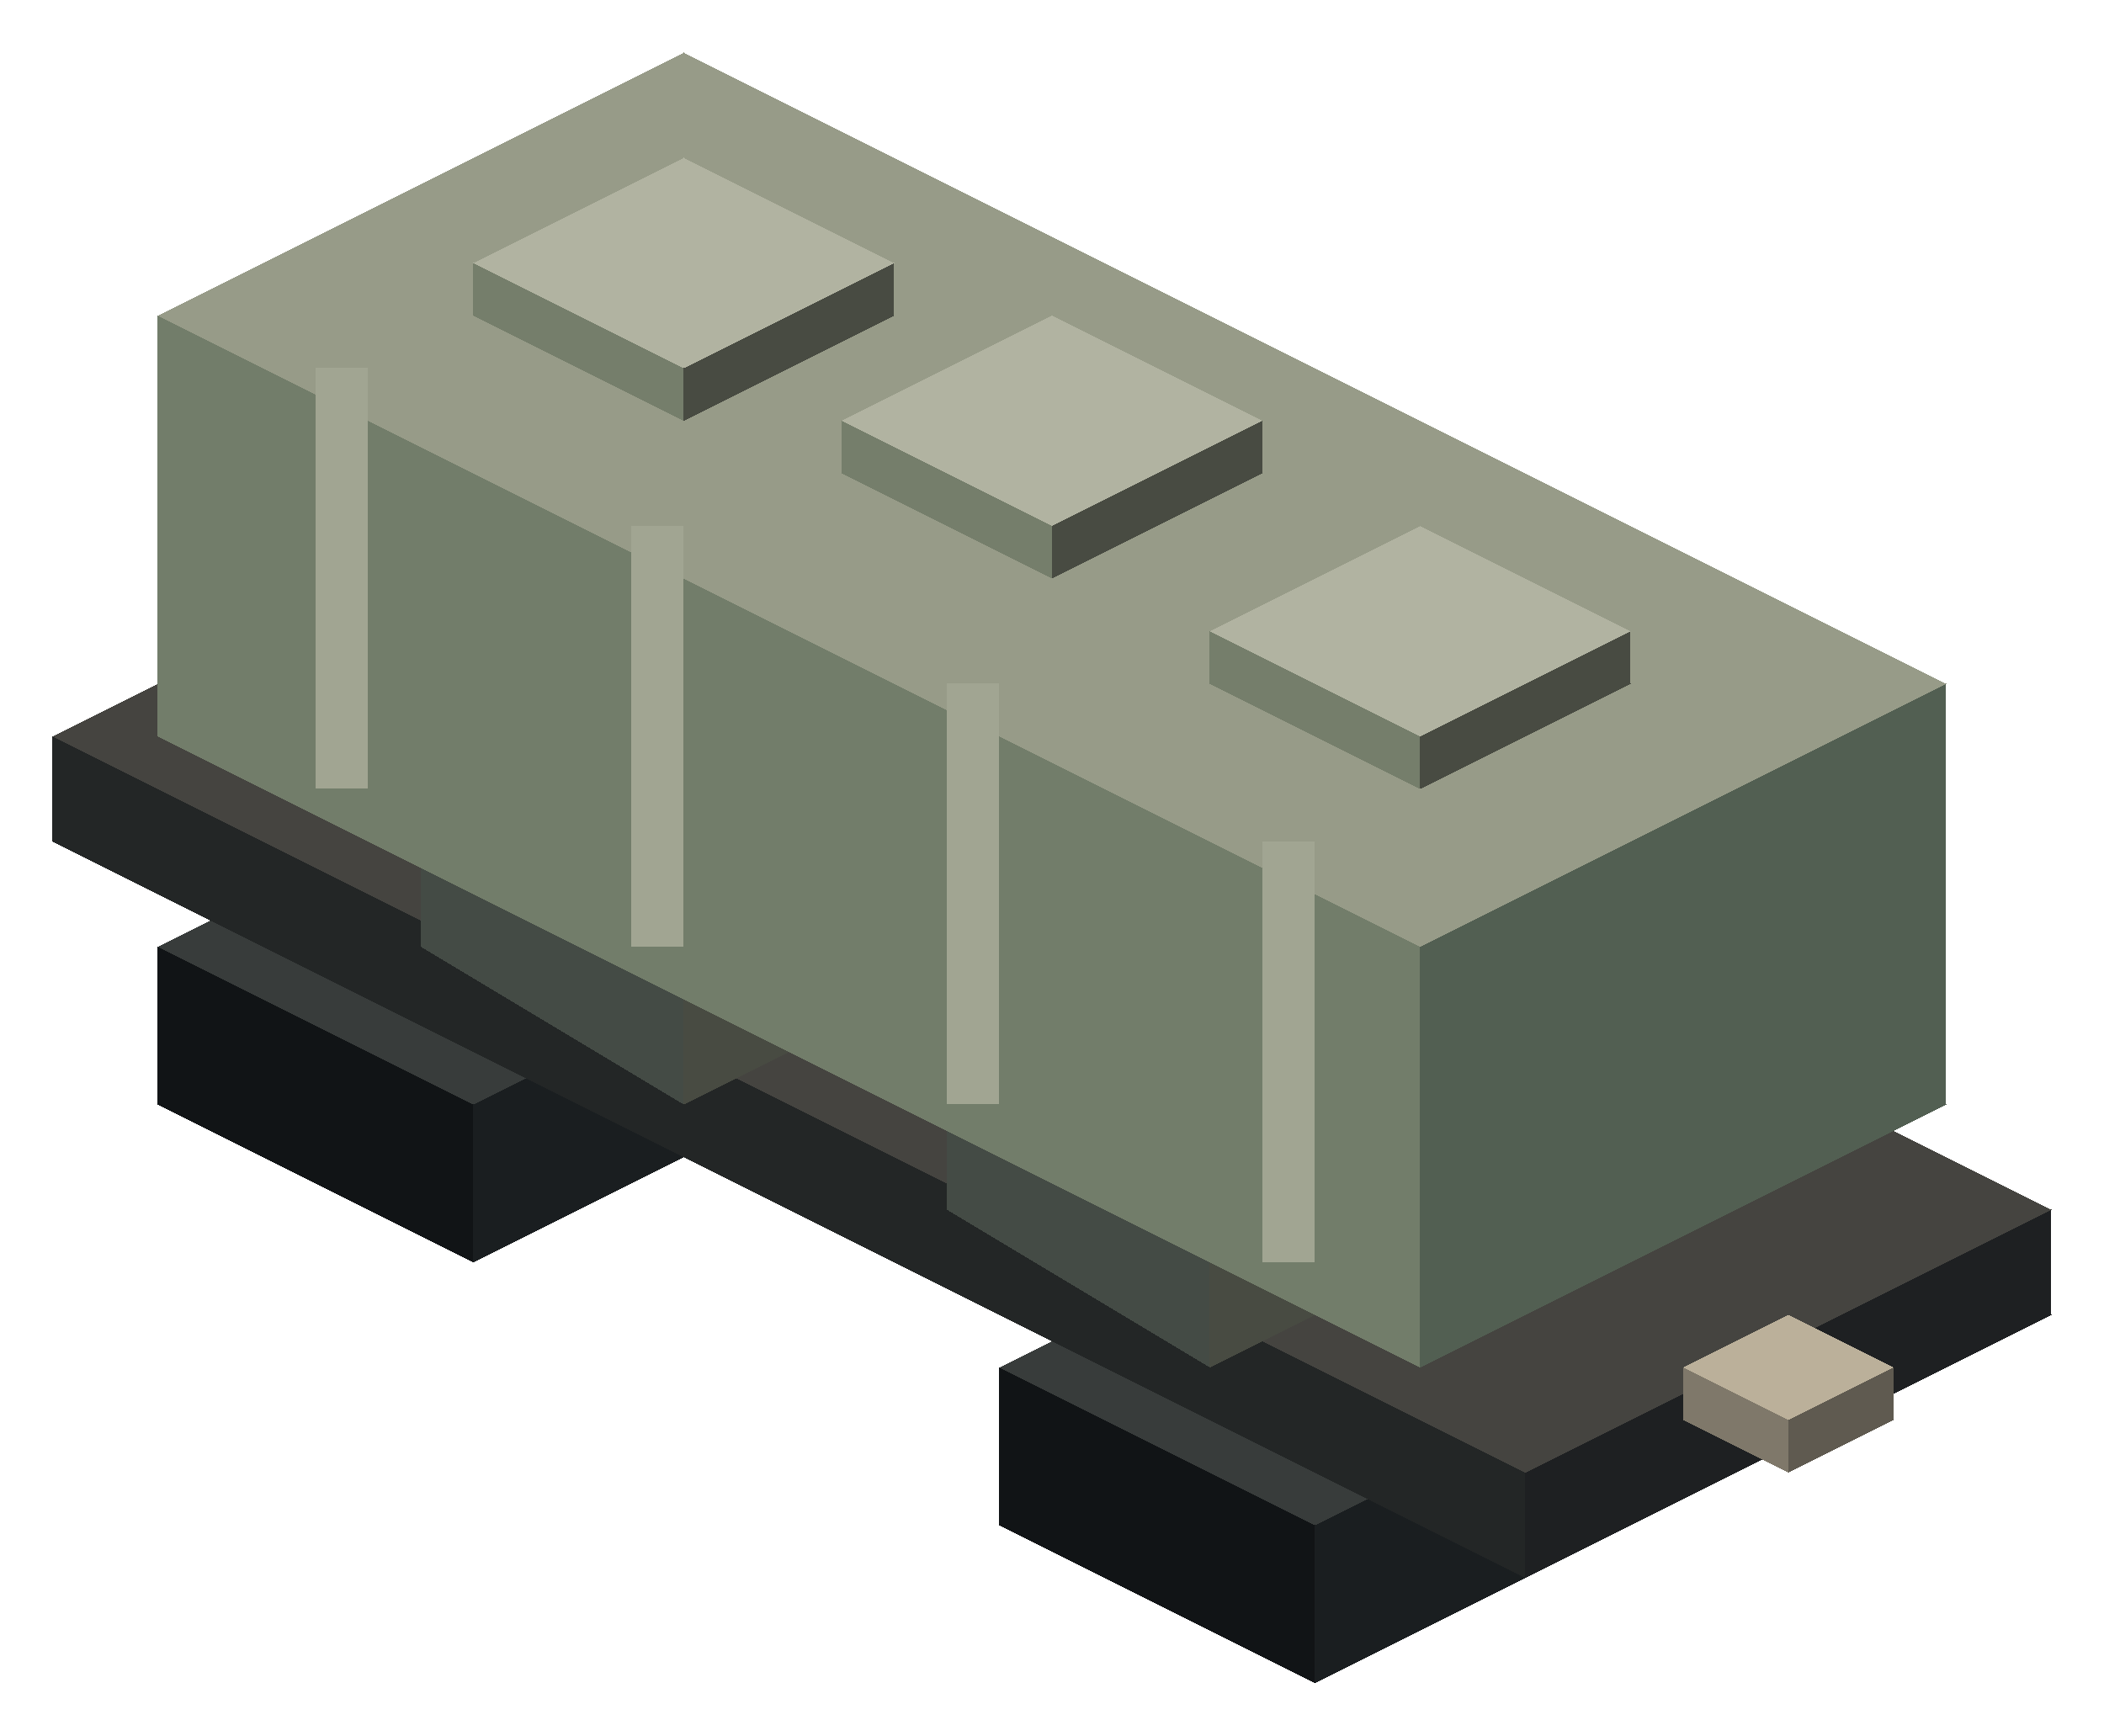
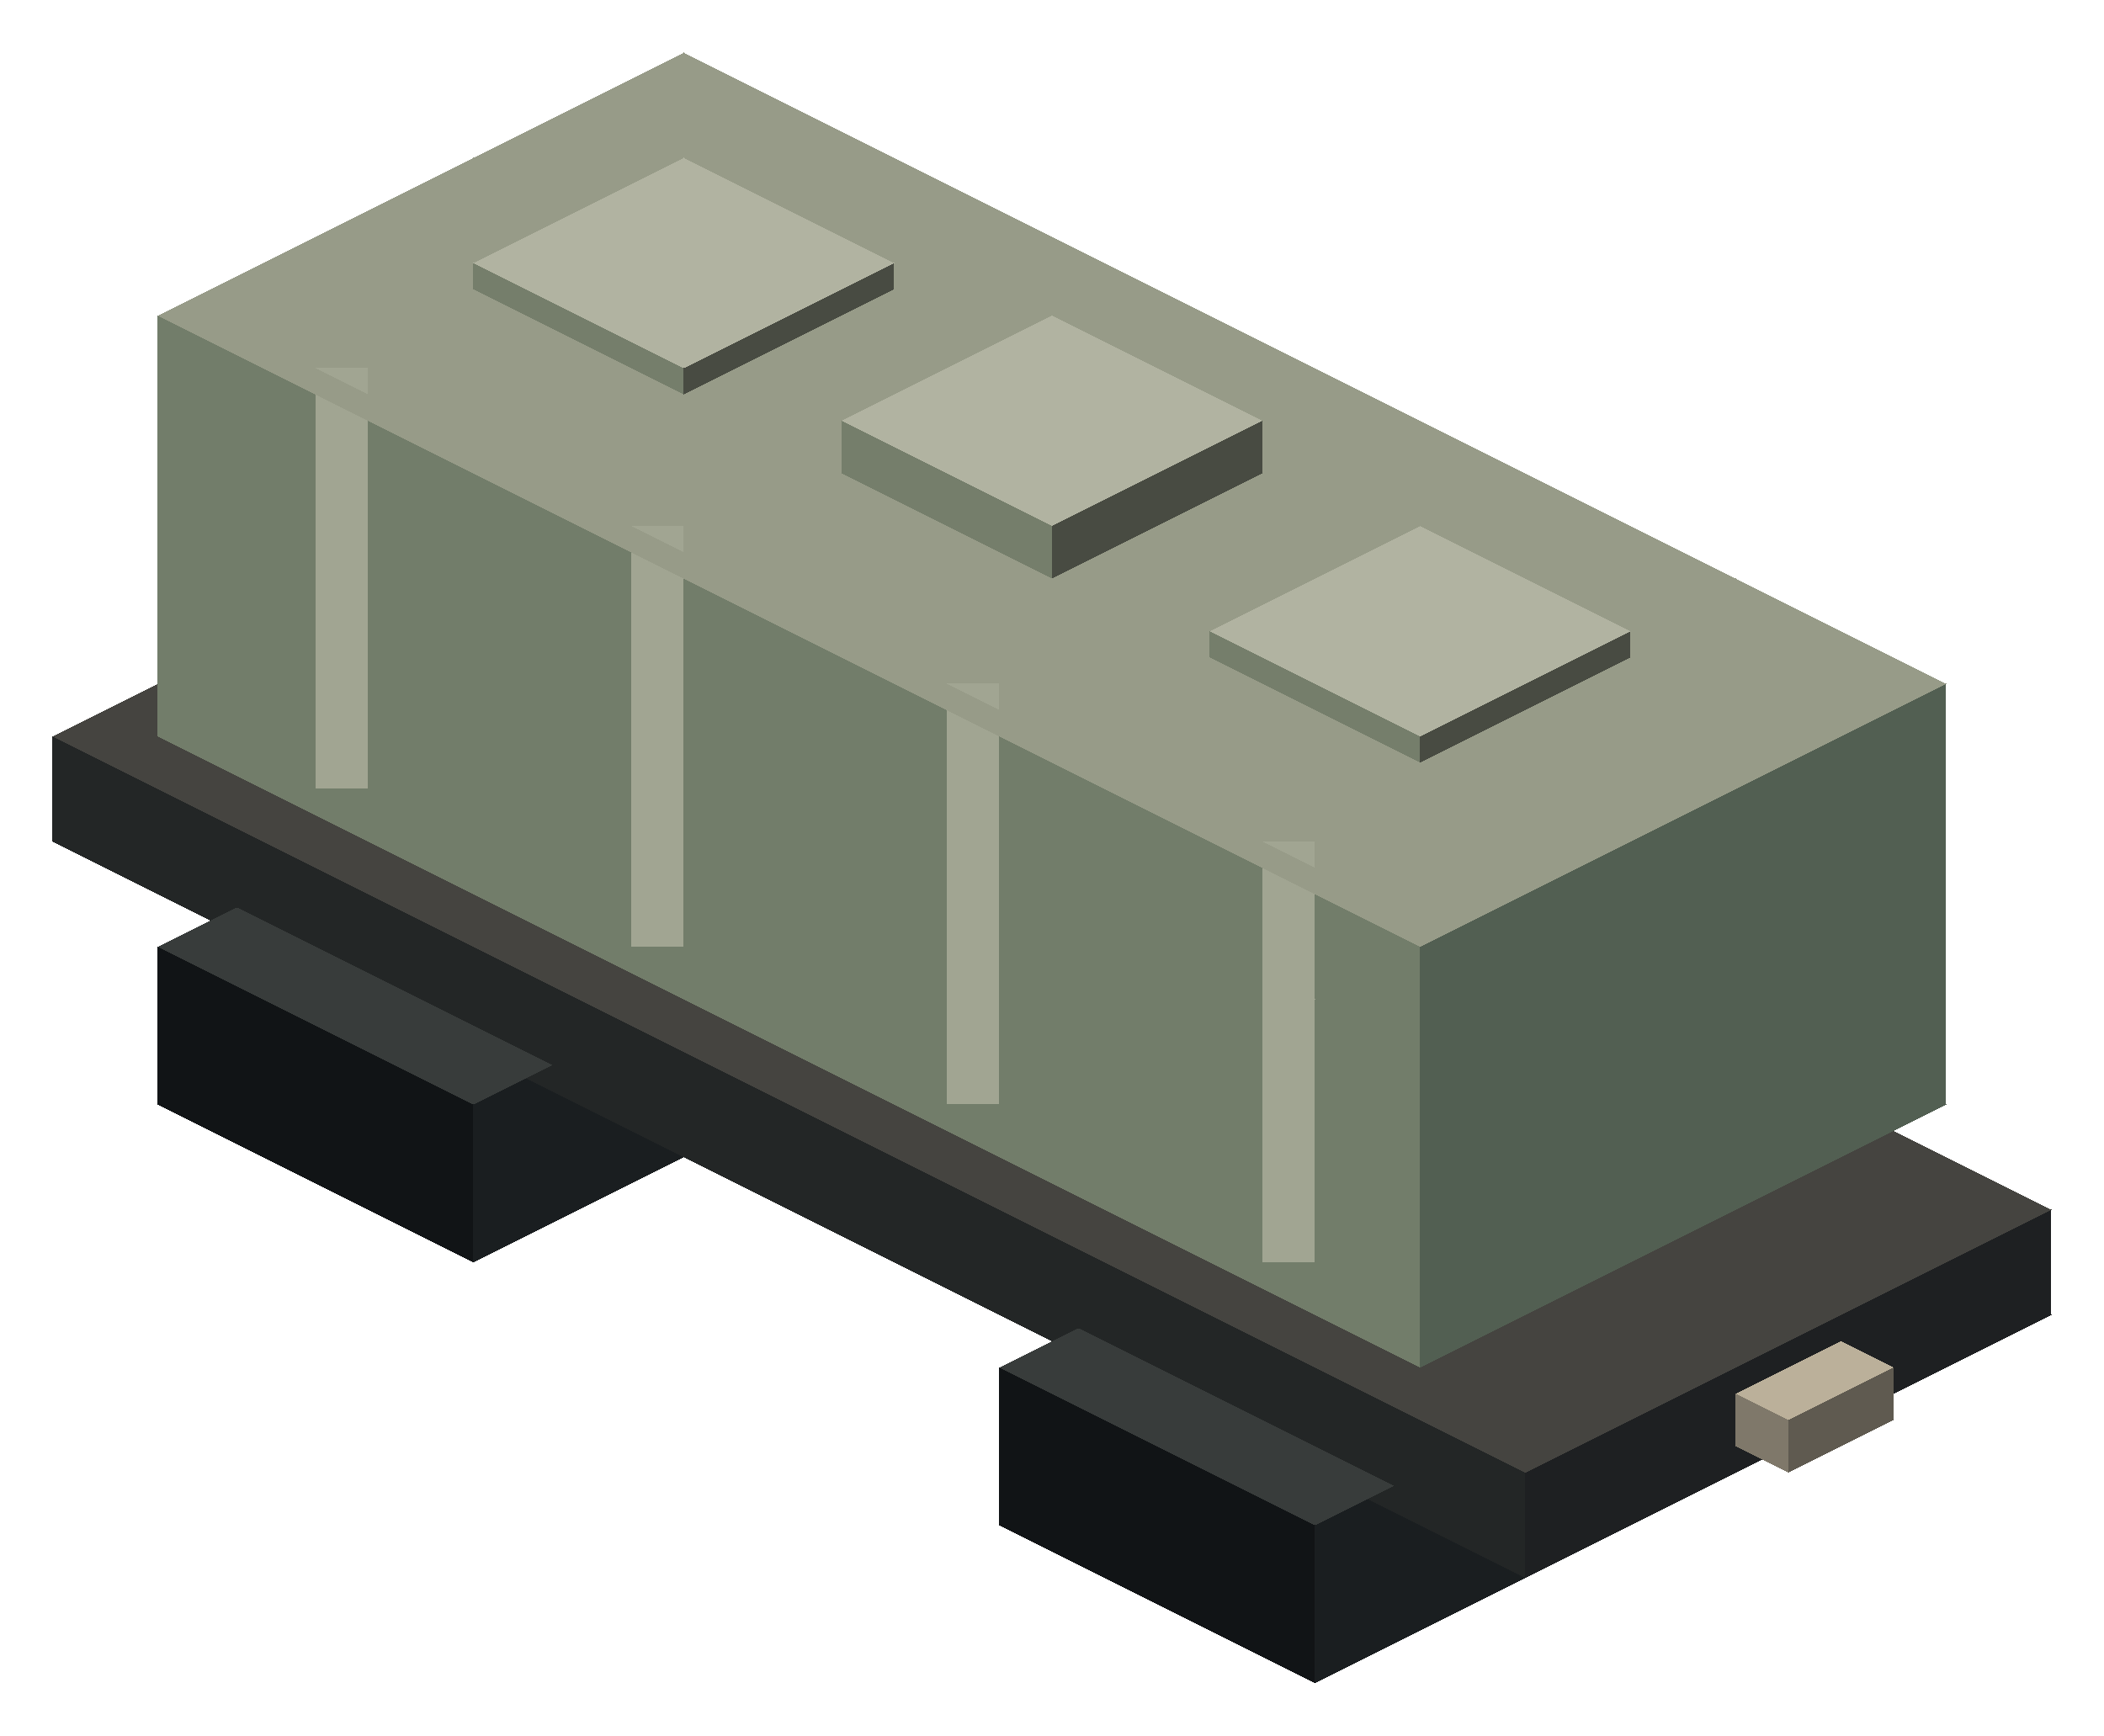
<svg xmlns="http://www.w3.org/2000/svg" width="40" height="33" viewBox="0 0 40 33" shape-rendering="crispEdges" data-template="railyard-car-hopper" data-anchor-x="6" data-anchor-y="16" data-length-m="14">
+   <g id="silhouette-underlays">
+     <path d="M4,12 6,11 8,12 8,13 6,14 4,13Z" fill="#5f5a50" />
+     <path d="M3,18 15,12 21,15 21,18 9,24 3,21Z" fill="#1a1e20" />
+     <path d="M19,26 31,20 37,23 37,26 25,32 19,29Z" fill="#1a1e20" />
+     <path d="M1,14 11,9 39,23 39,25 29,30 1,16Z" fill="#1e2022" />
+     <path d="M8,14 14,11 19,14 19,18 13,21 8,18Z" fill="#484b42" />
+     <path d="M18,19 24,16 29,19 29,23 23,26 18,23Z" fill="#484b42" />
+     <path d="M3,6 13,1 37,13 37,21 27,26 3,14Z" fill="#525f52" />
+     <path d="M9,5 13,3 17,5 17,6 13,8 9,6Z" fill="#484b42" />
+     <path d="M16,8 20,6 24,8 24,9 20,11 16,9Z" fill="#484b42" />
+     <path d="M23,12 27,10 31,12 31,13 27,15 23,13Z" fill="#484b42" />
+     <path d="M32,26 34,25 36,26 36,27 34,28 32,27Z" fill="#5f5a50" />
+   </g>
  <g id="coupler">
-     <polygon points="4,12 6,11 8,12 8,13 6,14 4,13" fill="#5f5a50" />
-     <polygon points="4,13 6,14 6,13 4,12" fill="#7f786a" />
-     <polygon points="8,13 6,14 6,13 8,12" fill="#5f5a50" />
-     <polygon points="6,11 8,12 6,13 4,12" fill="#bbb09a" />
-   </g>
+ </g>
  <g id="trucks">
-     <polygon points="3,18 15,12 21,15 21,18 9,24 3,21" fill="#1a1e20" />
-     <polygon points="3,21 9,24 9,21 3,18" fill="#111416" />
-     <polygon points="21,18 9,24 9,21 21,15" fill="#1a1e20" />
-     <polygon points="15,12 21,15 9,21 3,18" fill="#383c3b" />
-     <polygon points="19,26 31,20 37,23 37,26 25,32 19,29" fill="#1a1e20" />
-     <polygon points="19,29 25,32 25,29 19,26" fill="#111416" />
-     <polygon points="37,26 25,32 25,29 37,23" fill="#1a1e20" />
-     <polygon points="31,20 37,23 25,29 19,26" fill="#383c3b" />
+     <path d="M3,18 9,21 9,24 3,21ZM19,26 25,29 25,32 19,29Z" fill="#111416" />
+     <path d="M13,22 9,24 9,21 10,20.5ZM29,30 29,30 25,32 25,29 26,28.5Z" fill="#1a1e20" />
+     <path d="M4.5,17.25 10.5,20.25 9,21 3,18ZM20.5,25.25 26.5,28.25 25,29 19,26Z" fill="#383c3b" />
  </g>
  <g id="underframe">
-     <polygon points="1,14 11,9 39,23 39,25 29,30 1,16" fill="#1e2022" />
-     <polygon points="1,16 29,30 29,28 1,14" fill="#232626" />
-     <polygon points="39,25 29,30 29,28 39,23" fill="#1e2022" />
-     <polygon points="11,9 39,23 29,28 1,14" fill="#454440" />
+     <path d="M1,15.5 1,14 29,28 29,29.5ZM26.5,28.25 29,29.5 29,30 26,28.5ZM10.5,20.25 17.615,23.808 20.5,25.25 20,25.5 10,20.5ZM1,15.5 4.5,17.25 4,17.5 1,16Z" fill="#232626" />
+     <path d="M34,26 33,26.5 32.5,26.25 34,25.5ZM39,24.5 36,26 34.5,25.25 39,23ZM35,25.5 34,26 34,25.5 34.5,25.25ZM36,26 39,24.5 39,25 36,26.5ZM33.5,27.75 29,30 29,28 31.5,26.75ZM33,26.5 33,27.5 31.5,26.75 32.5,26.25Z" fill="#1e2022" />
+     <path d="M2,13.5 8,16.5 8,17.5 1,14ZM3,14 2,13.5 3,13ZM35,22 36,21.5 39,23 38,23.5ZM28.455,25.273 35,22 38,23.5 31.182,26.909ZM27.545,25.727 28.455,25.273 31.182,26.909 30.273,27.364ZM27,26 27.545,25.727 30.273,27.364 29,28 27,27ZM13,19 27,26 27,27 13,20ZM8,16.5 13,19 13,20 8,17.5Z" fill="#454440" />
  </g>
  <g id="discharge-bays">
-     <polygon points="8,14 14,11 19,14 19,18 13,21 8,18" fill="#484b42" />
-     <polygon points="8,18 13,21 13,17 8,14" fill="#444b45" />
-     <polygon points="19,18 13,21 13,17 19,14" fill="#484b42" />
-     <polygon points="14,11 19,14 13,17 8,14" fill="#6d7063" />
-     <polygon points="18,19 24,16 29,19 29,23 23,26 18,23" fill="#484b42" />
-     <polygon points="18,23 23,26 23,22 18,19" fill="#444b45" />
-     <polygon points="29,23 23,26 23,22 29,19" fill="#484b42" />
-     <polygon points="24,16 29,19 23,22 18,19" fill="#6d7063" />
-   </g>
+ </g>
  <g id="body">
-     <polygon points="3,6 13,1 37,13 37,21 27,26 3,14" fill="#525f52" />
-     <polygon points="3,14 27,26 27,18 3,6" fill="#727d6a" />
-     <polygon points="37,21 27,26 27,18 37,13" fill="#525f52" />
-     <polygon points="13,1 37,13 27,18 3,6" fill="#979b88" />
-     <polygon points="6,7 7,7 7,15 6,15" fill="#a1a592" />
-     <polygon points="12,10 13,10 13,18 12,18" fill="#a1a592" />
-     <polygon points="18,13 19,13 19,21 18,21" fill="#a1a592" />
-     <polygon points="24,16 25,16 25,24 24,24" fill="#a1a592" />
+     <path d="M3,7 3,6 5,7ZM7,10 7,8 11,10ZM13,13 13,11 17,13ZM19,16 19,14 23,16ZM25,17 27,18 27,26 25,25ZM25,24 25,25 23,24ZM19,16 23,16 24,16.5 24,24 23,24 19,22ZM19,21 19,22 17,21ZM13,13 17,13 18,13.5 18,21 17,21 13,19ZM13,18 13,19 11,18ZM7,10 11,10 12,10.5 12,18 11,18 7,16ZM7,15 7,16 5,15ZM3,7 5,7 6,7.5 6,15 5,15 3,14Z" fill="#727d6a" />
+     <path d="M37,21 27,26 27,18 37,13Z" fill="#525f52" />
+     <path d="M9,3 9,7 5,7 3,6ZM18,5 19.5,4.25 25,7 22,7ZM14,7 18,5 20,6 18,7 14,7ZM11,2 13,1 13,1 13,3ZM9,5 9,3 11,2 13,3ZM17,5 13,3 13,1 19,4ZM17,5 19,4 19.5,4.25 17,5.5ZM9,5.5 12,7 9,7ZM7,7 9,7 9,9 7,8ZM16,8.5 13.5,7.25 14,7 16,7ZM26.5,7.75 31,10 22,10ZM16,8 16,7 18,7ZM24,8 22,7 25,7 25.5,7.25ZM24,8 25.5,7.25 26.5,7.75 24,9ZM13,7.5 13.5,7.25 16,8.5 16,10 13,10ZM16,9 18,10 16,10ZM9,7 12,7 13,7.5 13,10 11,10 9,9ZM13,10 16,10 16,12.5 13,11ZM33.5,11.25 37,13 37,13 30,13ZM23.5,11.75 21,10.5 22,10 27,10 27,10ZM27,10 27,10 31,10 33,11 31,12ZM31,12 33,11 33.5,11.25 31,12.5ZM20,11 21,10.5 23,11.5 23,13 20,13ZM23,12 23,12 23,11.5 23.5,11.75ZM23,12.5 24,13 23,13ZM16,10 18,10 20,11 20,13 17,13 16,12.5ZM19,13 23,13 23,16 19,14ZM27.5,14.25 30,13 37,13 31,16 31,16ZM27,14.5 27.5,14.25 31,16 31,16 27,16ZM23,13 24,13 27,14.5 27,16 23,16 23,16ZM25,16 31,16 27,18 25,17ZM24,16 25,16.5 25,17 23,16ZM18,13 19,13.5 19,14 17,13ZM12,10 13,10.5 13,11 11,10ZM6,7 7,7.5 7,8 5,7Z" fill="#979b88" />
+     <path d="M6,7 6,7 7,7 7,7.5ZM6,7.5 7,8 7,15 6,15ZM12,10 12,10 13,10 13,10.5ZM12,10.5 13,11 13,18 12,18ZM18,13 18,13 19,13 19,13.5ZM18,13.5 19,14 19,21 18,21ZM24,16 24,16 25,16 25,16.5ZM24,19.5 25,19 25,24 24,24ZM24,19.5 24,16.5 25,17 25,19Z" fill="#a1a592" />
  </g>
  <g id="roof-hatches">
-     <polygon points="9,5 13,3 17,5 17,6 13,8 9,6" fill="#484b42" />
-     <polygon points="9,6 13,8 13,7 9,5" fill="#757e6b" />
-     <polygon points="17,6 13,8 13,7 17,5" fill="#484b42" />
-     <polygon points="13,3 17,5 13,7 9,5" fill="#b1b3a1" />
-     <polygon points="16,8 20,6 24,8 24,9 20,11 16,9" fill="#484b42" />
-     <polygon points="16,9 20,11 20,10 16,8" fill="#757e6b" />
-     <polygon points="24,9 20,11 20,10 24,8" fill="#484b42" />
-     <polygon points="20,6 24,8 20,10 16,8" fill="#b1b3a1" />
-     <polygon points="23,12 27,10 31,12 31,13 27,15 23,13" fill="#484b42" />
-     <polygon points="23,13 27,15 27,14 23,12" fill="#757e6b" />
-     <polygon points="31,13 27,15 27,14 31,12" fill="#484b42" />
-     <polygon points="27,10 31,12 27,14 23,12" fill="#b1b3a1" />
+     <path d="M9,5.5 9,5 13,7 13,7.5ZM16,8 20,10 20,11 16,9ZM23,12.5 23,12 27,14 27,14.5Z" fill="#757e6b" />
+     <path d="M17,5.5 13,7.5 13,7 17,5ZM24,9 20,11 20,10 24,8ZM31,12.5 27,14.5 27,14 31,12Z" fill="#484b42" />
+     <path d="M13,3 17,5 13,7 9,5ZM20,6 24,8 20,10 16,8ZM27,10 31,12 27,14 23,12Z" fill="#b1b3a1" />
  </g>
  <g id="coupler">
-     <polygon points="32,26 34,25 36,26 36,27 34,28 32,27" fill="#5f5a50" />
-     <polygon points="32,27 34,28 34,27 32,26" fill="#7f786a" />
-     <polygon points="36,27 34,28 34,27 36,26" fill="#5f5a50" />
-     <polygon points="34,25 36,26 34,27 32,26" fill="#bbb09a" />
+     <path d="M34,27.5 34,28 33.5,27.75ZM33,26.5 34,27 34,27.5 33.5,27.75 33,27.5Z" fill="#7f786a" />
+     <path d="M36,27 34,28 34,27 36,26Z" fill="#5f5a50" />
+     <path d="M35,25.5 36,26 34,27 33,26.5Z" fill="#bbb09a" />
  </g>
</svg>
